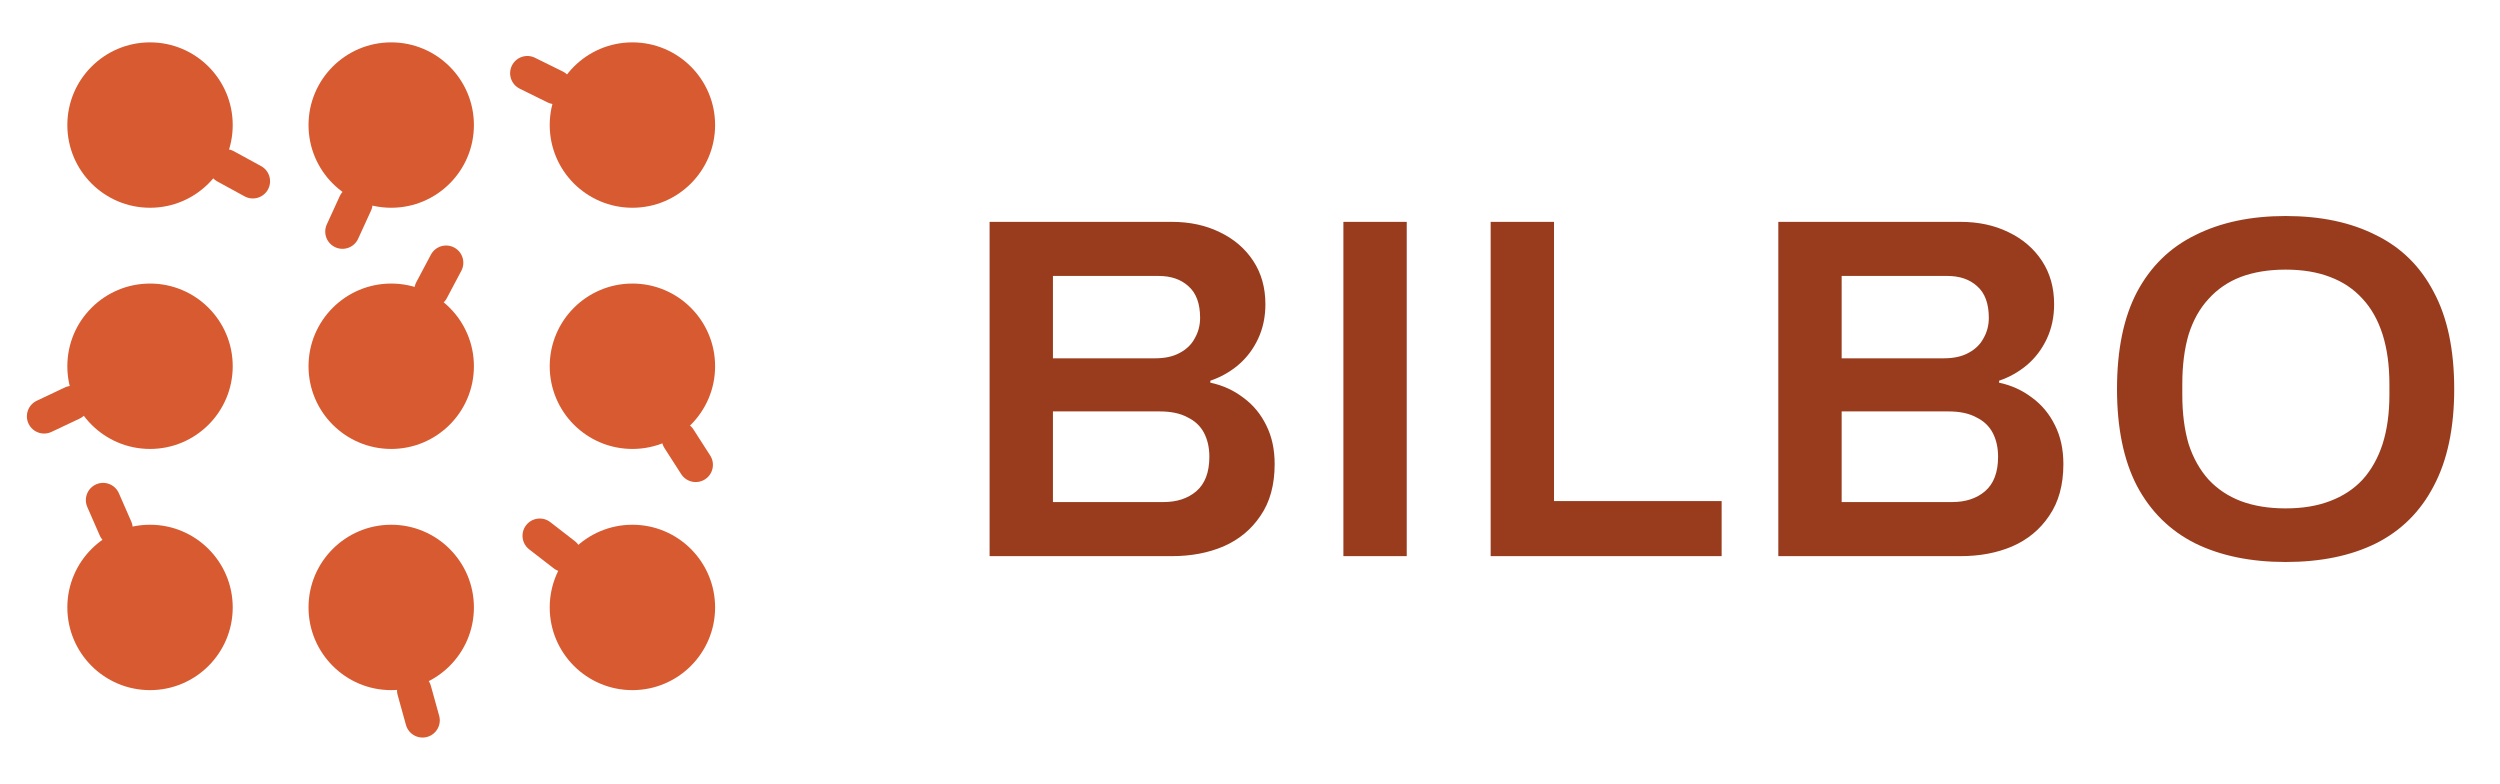
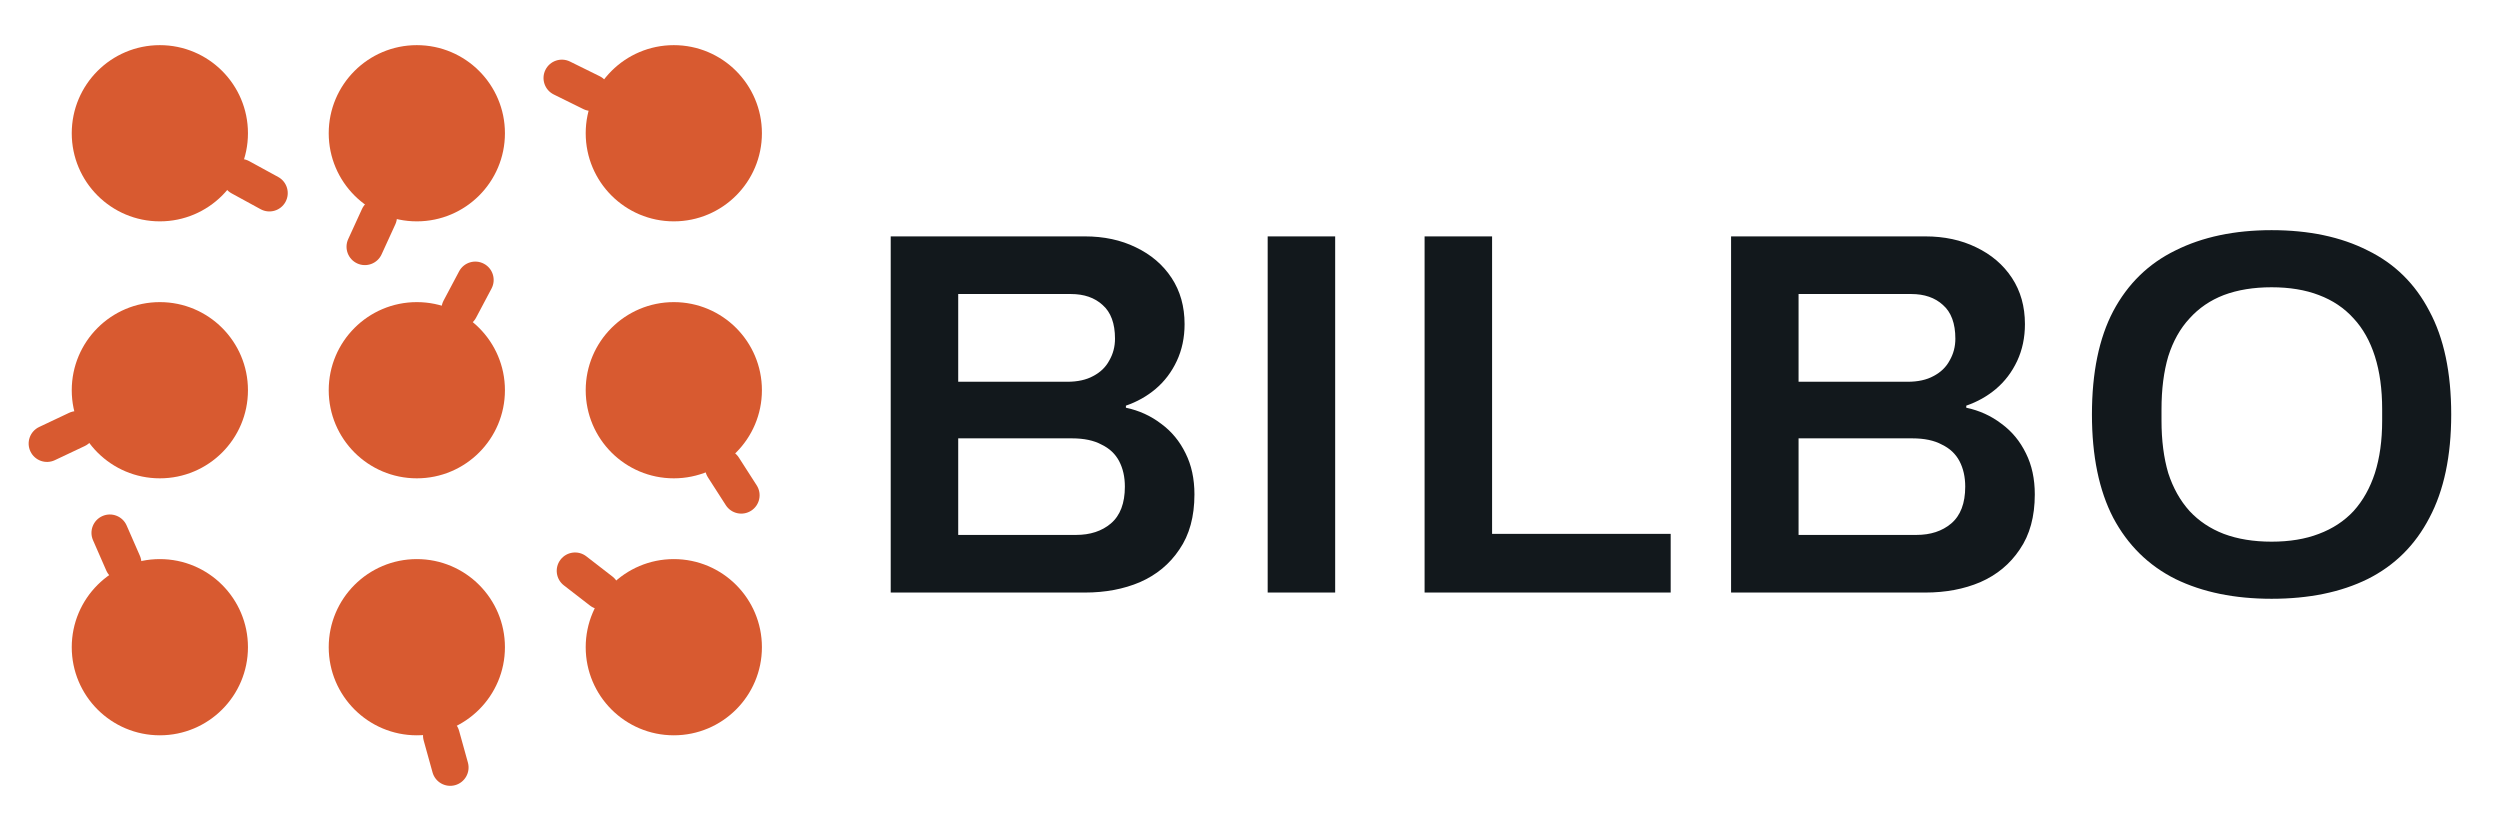
- <svg xmlns="http://www.w3.org/2000/svg" width="472" height="148" viewBox="0 0 472 148" fill="none">
+ <svg xmlns="http://www.w3.org/2000/svg" width="443" height="148" viewBox="0 0 443 148" fill="none">
  <g id="Export grid">
    <g id="bilbo-lockup-grid">
      <g id="Group">
        <circle id="Head" cx="28.326" cy="23.612" r="15.612" fill="#D85A30" />
        <rect id="Tail direction" x="41.303" y="26.995" width="12.36" height="6.505" rx="3.253" transform="rotate(28.6479 41.3034 26.9954)" fill="#D85A30" />
        <circle id="Head_2" cx="73.862" cy="23.612" r="15.612" fill="#D85A30" />
        <rect id="Tail direction_2" x="71.406" y="36.796" width="12.36" height="6.505" rx="3.253" transform="rotate(114.592 71.4059 36.7961)" fill="#D85A30" />
        <circle id="Head_3" cx="119.399" cy="23.612" r="15.612" fill="#D85A30" />
        <rect id="Tail direction_3" x="106.292" y="20.772" width="12.36" height="6.505" rx="3.253" transform="rotate(-153.735 106.292 20.7717)" fill="#D85A30" />
        <circle id="Head_4" cx="28.326" cy="69.148" r="15.612" fill="#D85A30" />
        <rect id="Tail direction_4" x="17.954" y="77.649" width="12.36" height="6.505" rx="3.253" transform="rotate(154.699 17.9543 77.6492)" fill="#D85A30" />
        <circle id="Head_5" cx="73.862" cy="69.148" r="15.612" fill="#D85A30" />
        <rect id="Tail direction_5" x="77.085" y="56.13" width="12.36" height="6.505" rx="3.253" transform="rotate(-62.0619 77.0845 56.1304)" fill="#D85A30" />
        <circle id="Head_6" cx="119.399" cy="69.148" r="15.612" fill="#D85A30" />
        <rect id="Tail direction_6" x="129.165" y="78.339" width="12.36" height="6.505" rx="3.253" transform="rotate(57.2958 129.165 78.3389)" fill="#D85A30" />
        <circle id="Head_7" cx="28.326" cy="114.684" r="15.612" fill="#D85A30" />
        <rect id="Tail direction_7" x="20.132" y="104.068" width="12.36" height="6.505" rx="3.253" transform="rotate(-113.628 20.132 104.068)" fill="#D85A30" />
        <circle id="Head_8" cx="73.862" cy="114.684" r="15.612" fill="#D85A30" />
        <rect id="Tail direction_8" x="80.477" y="126.351" width="12.36" height="6.505" rx="3.253" transform="rotate(74.4845 80.4768 126.351)" fill="#D85A30" />
        <circle id="Head_9" cx="119.399" cy="114.684" r="15.612" fill="#D85A30" />
        <rect id="Tail direction_9" x="107.118" y="109.297" width="12.36" height="6.505" rx="3.253" transform="rotate(-142.276 107.118 109.297)" fill="#D85A30" />
      </g>
-       <path id="BILBO" d="M186.835 105V41.888H221.243C224.616 41.888 227.622 42.532 230.259 43.82C232.958 45.108 235.074 46.917 236.607 49.248C238.14 51.579 238.907 54.308 238.907 57.436C238.907 59.828 238.447 62.005 237.527 63.968C236.607 65.931 235.35 67.587 233.755 68.936C232.222 70.224 230.474 71.205 228.511 71.88V72.248C230.842 72.739 232.927 73.689 234.767 75.1C236.607 76.449 238.048 78.197 239.091 80.344C240.134 82.429 240.655 84.852 240.655 87.612C240.655 91.537 239.766 94.788 237.987 97.364C236.27 99.94 233.939 101.872 230.995 103.16C228.112 104.387 224.862 105 221.243 105H186.835ZM198.795 94.788H219.679C222.194 94.788 224.248 94.113 225.843 92.764C227.499 91.353 228.327 89.176 228.327 86.232C228.327 84.515 227.99 83.012 227.315 81.724C226.64 80.436 225.598 79.455 224.187 78.78C222.838 78.044 221.09 77.676 218.943 77.676H198.795V94.788ZM198.795 67.648H218.115C219.955 67.648 221.488 67.311 222.715 66.636C224.003 65.961 224.954 65.041 225.567 63.876C226.242 62.711 226.579 61.423 226.579 60.012C226.579 57.313 225.843 55.32 224.371 54.032C222.96 52.744 221.09 52.1 218.759 52.1H198.795V67.648ZM253.632 105V41.888H265.592V105H253.632ZM281.437 105V41.888H293.397V94.604H325.045V105H281.437ZM335.746 105V41.888H370.154C373.527 41.888 376.532 42.532 379.17 43.82C381.868 45.108 383.984 46.917 385.518 49.248C387.051 51.579 387.818 54.308 387.818 57.436C387.818 59.828 387.358 62.005 386.438 63.968C385.518 65.931 384.26 67.587 382.666 68.936C381.132 70.224 379.384 71.205 377.422 71.88V72.248C379.752 72.739 381.838 73.689 383.678 75.1C385.518 76.449 386.959 78.197 388.002 80.344C389.044 82.429 389.566 84.852 389.566 87.612C389.566 91.537 388.676 94.788 386.898 97.364C385.18 99.94 382.85 101.872 379.906 103.16C377.023 104.387 373.772 105 370.154 105H335.746ZM347.706 94.788H368.59C371.104 94.788 373.159 94.113 374.754 92.764C376.41 91.353 377.238 89.176 377.238 86.232C377.238 84.515 376.9 83.012 376.226 81.724C375.551 80.436 374.508 79.455 373.098 78.78C371.748 78.044 370 77.676 367.854 77.676H347.706V94.788ZM347.706 67.648H367.026C368.866 67.648 370.399 67.311 371.626 66.636C372.914 65.961 373.864 65.041 374.478 63.876C375.152 62.711 375.49 61.423 375.49 60.012C375.49 57.313 374.754 55.32 373.282 54.032C371.871 52.744 370 52.1 367.67 52.1H347.706V67.648ZM431.523 106.104C424.96 106.104 419.287 104.939 414.503 102.608C409.719 100.216 406.039 96.597 403.463 91.752C400.948 86.907 399.691 80.804 399.691 73.444C399.691 66.023 400.948 59.92 403.463 55.136C406.039 50.291 409.719 46.703 414.503 44.372C419.287 41.98 424.96 40.784 431.523 40.784C438.147 40.784 443.82 41.98 448.543 44.372C453.327 46.703 456.976 50.291 459.491 55.136C462.067 59.92 463.355 66.023 463.355 73.444C463.355 80.804 462.067 86.907 459.491 91.752C456.976 96.597 453.327 100.216 448.543 102.608C443.82 104.939 438.147 106.104 431.523 106.104ZM431.523 95.984C434.712 95.984 437.503 95.524 439.895 94.604C442.348 93.684 444.403 92.335 446.059 90.556C447.715 88.716 448.972 86.477 449.831 83.84C450.689 81.141 451.119 78.044 451.119 74.548V72.524C451.119 68.967 450.689 65.839 449.831 63.14C448.972 60.441 447.715 58.203 446.059 56.424C444.403 54.584 442.348 53.204 439.895 52.284C437.503 51.364 434.712 50.904 431.523 50.904C428.333 50.904 425.512 51.364 423.059 52.284C420.667 53.204 418.643 54.584 416.987 56.424C415.331 58.203 414.073 60.441 413.215 63.14C412.417 65.839 412.019 68.967 412.019 72.524V74.548C412.019 78.044 412.417 81.141 413.215 83.84C414.073 86.477 415.331 88.716 416.987 90.556C418.643 92.335 420.667 93.684 423.059 94.604C425.512 95.524 428.333 95.984 431.523 95.984Z" fill="#993C1D" />
+       <path id="BILBO" d="M186.835 105V41.888H221.243C224.616 41.888 227.622 42.532 230.259 43.82C232.958 45.108 235.074 46.917 236.607 49.248C238.14 51.579 238.907 54.308 238.907 57.436C238.907 59.828 238.447 62.005 237.527 63.968C236.607 65.931 235.35 67.587 233.755 68.936C232.222 70.224 230.474 71.205 228.511 71.88V72.248C230.842 72.739 232.927 73.689 234.767 75.1C236.607 76.449 238.048 78.197 239.091 80.344C240.134 82.429 240.655 84.852 240.655 87.612C240.655 91.537 239.766 94.788 237.987 97.364C236.27 99.94 233.939 101.872 230.995 103.16C228.112 104.387 224.862 105 221.243 105H186.835ZM198.795 94.788H219.679C222.194 94.788 224.248 94.113 225.843 92.764C227.499 91.353 228.327 89.176 228.327 86.232C228.327 84.515 227.99 83.012 227.315 81.724C226.64 80.436 225.598 79.455 224.187 78.78C222.838 78.044 221.09 77.676 218.943 77.676H198.795V94.788ZM198.795 67.648H218.115C219.955 67.648 221.488 67.311 222.715 66.636C224.003 65.961 224.954 65.041 225.567 63.876C226.242 62.711 226.579 61.423 226.579 60.012C226.579 57.313 225.843 55.32 224.371 54.032C222.96 52.744 221.09 52.1 218.759 52.1H198.795V67.648ZM253.632 105V41.888H265.592V105H253.632ZM281.437 105V41.888H293.397V94.604H325.045V105H281.437ZM335.746 105V41.888H370.154C373.527 41.888 376.532 42.532 379.17 43.82C381.868 45.108 383.984 46.917 385.518 49.248C387.051 51.579 387.818 54.308 387.818 57.436C387.818 59.828 387.358 62.005 386.438 63.968C385.518 65.931 384.26 67.587 382.666 68.936C381.132 70.224 379.384 71.205 377.422 71.88V72.248C379.752 72.739 381.838 73.689 383.678 75.1C385.518 76.449 386.959 78.197 388.002 80.344C389.044 82.429 389.566 84.852 389.566 87.612C389.566 91.537 388.676 94.788 386.898 97.364C385.18 99.94 382.85 101.872 379.906 103.16C377.023 104.387 373.772 105 370.154 105H335.746ZM347.706 94.788H368.59C371.104 94.788 373.159 94.113 374.754 92.764C376.41 91.353 377.238 89.176 377.238 86.232C377.238 84.515 376.9 83.012 376.226 81.724C375.551 80.436 374.508 79.455 373.098 78.78C371.748 78.044 370 77.676 367.854 77.676H347.706V94.788ZM347.706 67.648H367.026C368.866 67.648 370.399 67.311 371.626 66.636C372.914 65.961 373.864 65.041 374.478 63.876C375.152 62.711 375.49 61.423 375.49 60.012C375.49 57.313 374.754 55.32 373.282 54.032C371.871 52.744 370 52.1 367.67 52.1H347.706V67.648ZM431.523 106.104C424.96 106.104 419.287 104.939 414.503 102.608C409.719 100.216 406.039 96.597 403.463 91.752C400.948 86.907 399.691 80.804 399.691 73.444C399.691 66.023 400.948 59.92 403.463 55.136C406.039 50.291 409.719 46.703 414.503 44.372C419.287 41.98 424.96 40.784 431.523 40.784C438.147 40.784 443.82 41.98 448.543 44.372C453.327 46.703 456.976 50.291 459.491 55.136C462.067 59.92 463.355 66.023 463.355 73.444C463.355 80.804 462.067 86.907 459.491 91.752C456.976 96.597 453.327 100.216 448.543 102.608C443.82 104.939 438.147 106.104 431.523 106.104ZM431.523 95.984C434.712 95.984 437.503 95.524 439.895 94.604C442.348 93.684 444.403 92.335 446.059 90.556C447.715 88.716 448.972 86.477 449.831 83.84C450.689 81.141 451.119 78.044 451.119 74.548V72.524C451.119 68.967 450.689 65.839 449.831 63.14C448.972 60.441 447.715 58.203 446.059 56.424C444.403 54.584 442.348 53.204 439.895 52.284C437.503 51.364 434.712 50.904 431.523 50.904C428.333 50.904 425.512 51.364 423.059 52.284C420.667 53.204 418.643 54.584 416.987 56.424C415.331 58.203 414.073 60.441 413.215 63.14C412.417 65.839 412.019 68.967 412.019 72.524V74.548C412.019 78.044 412.417 81.141 413.215 83.84C414.073 86.477 415.331 88.716 416.987 90.556C418.643 92.335 420.667 93.684 423.059 94.604C425.512 95.524 428.333 95.984 431.523 95.984Z" fill="#12181C" transform="translate(-29,0)" />
    </g>
  </g>
</svg>
